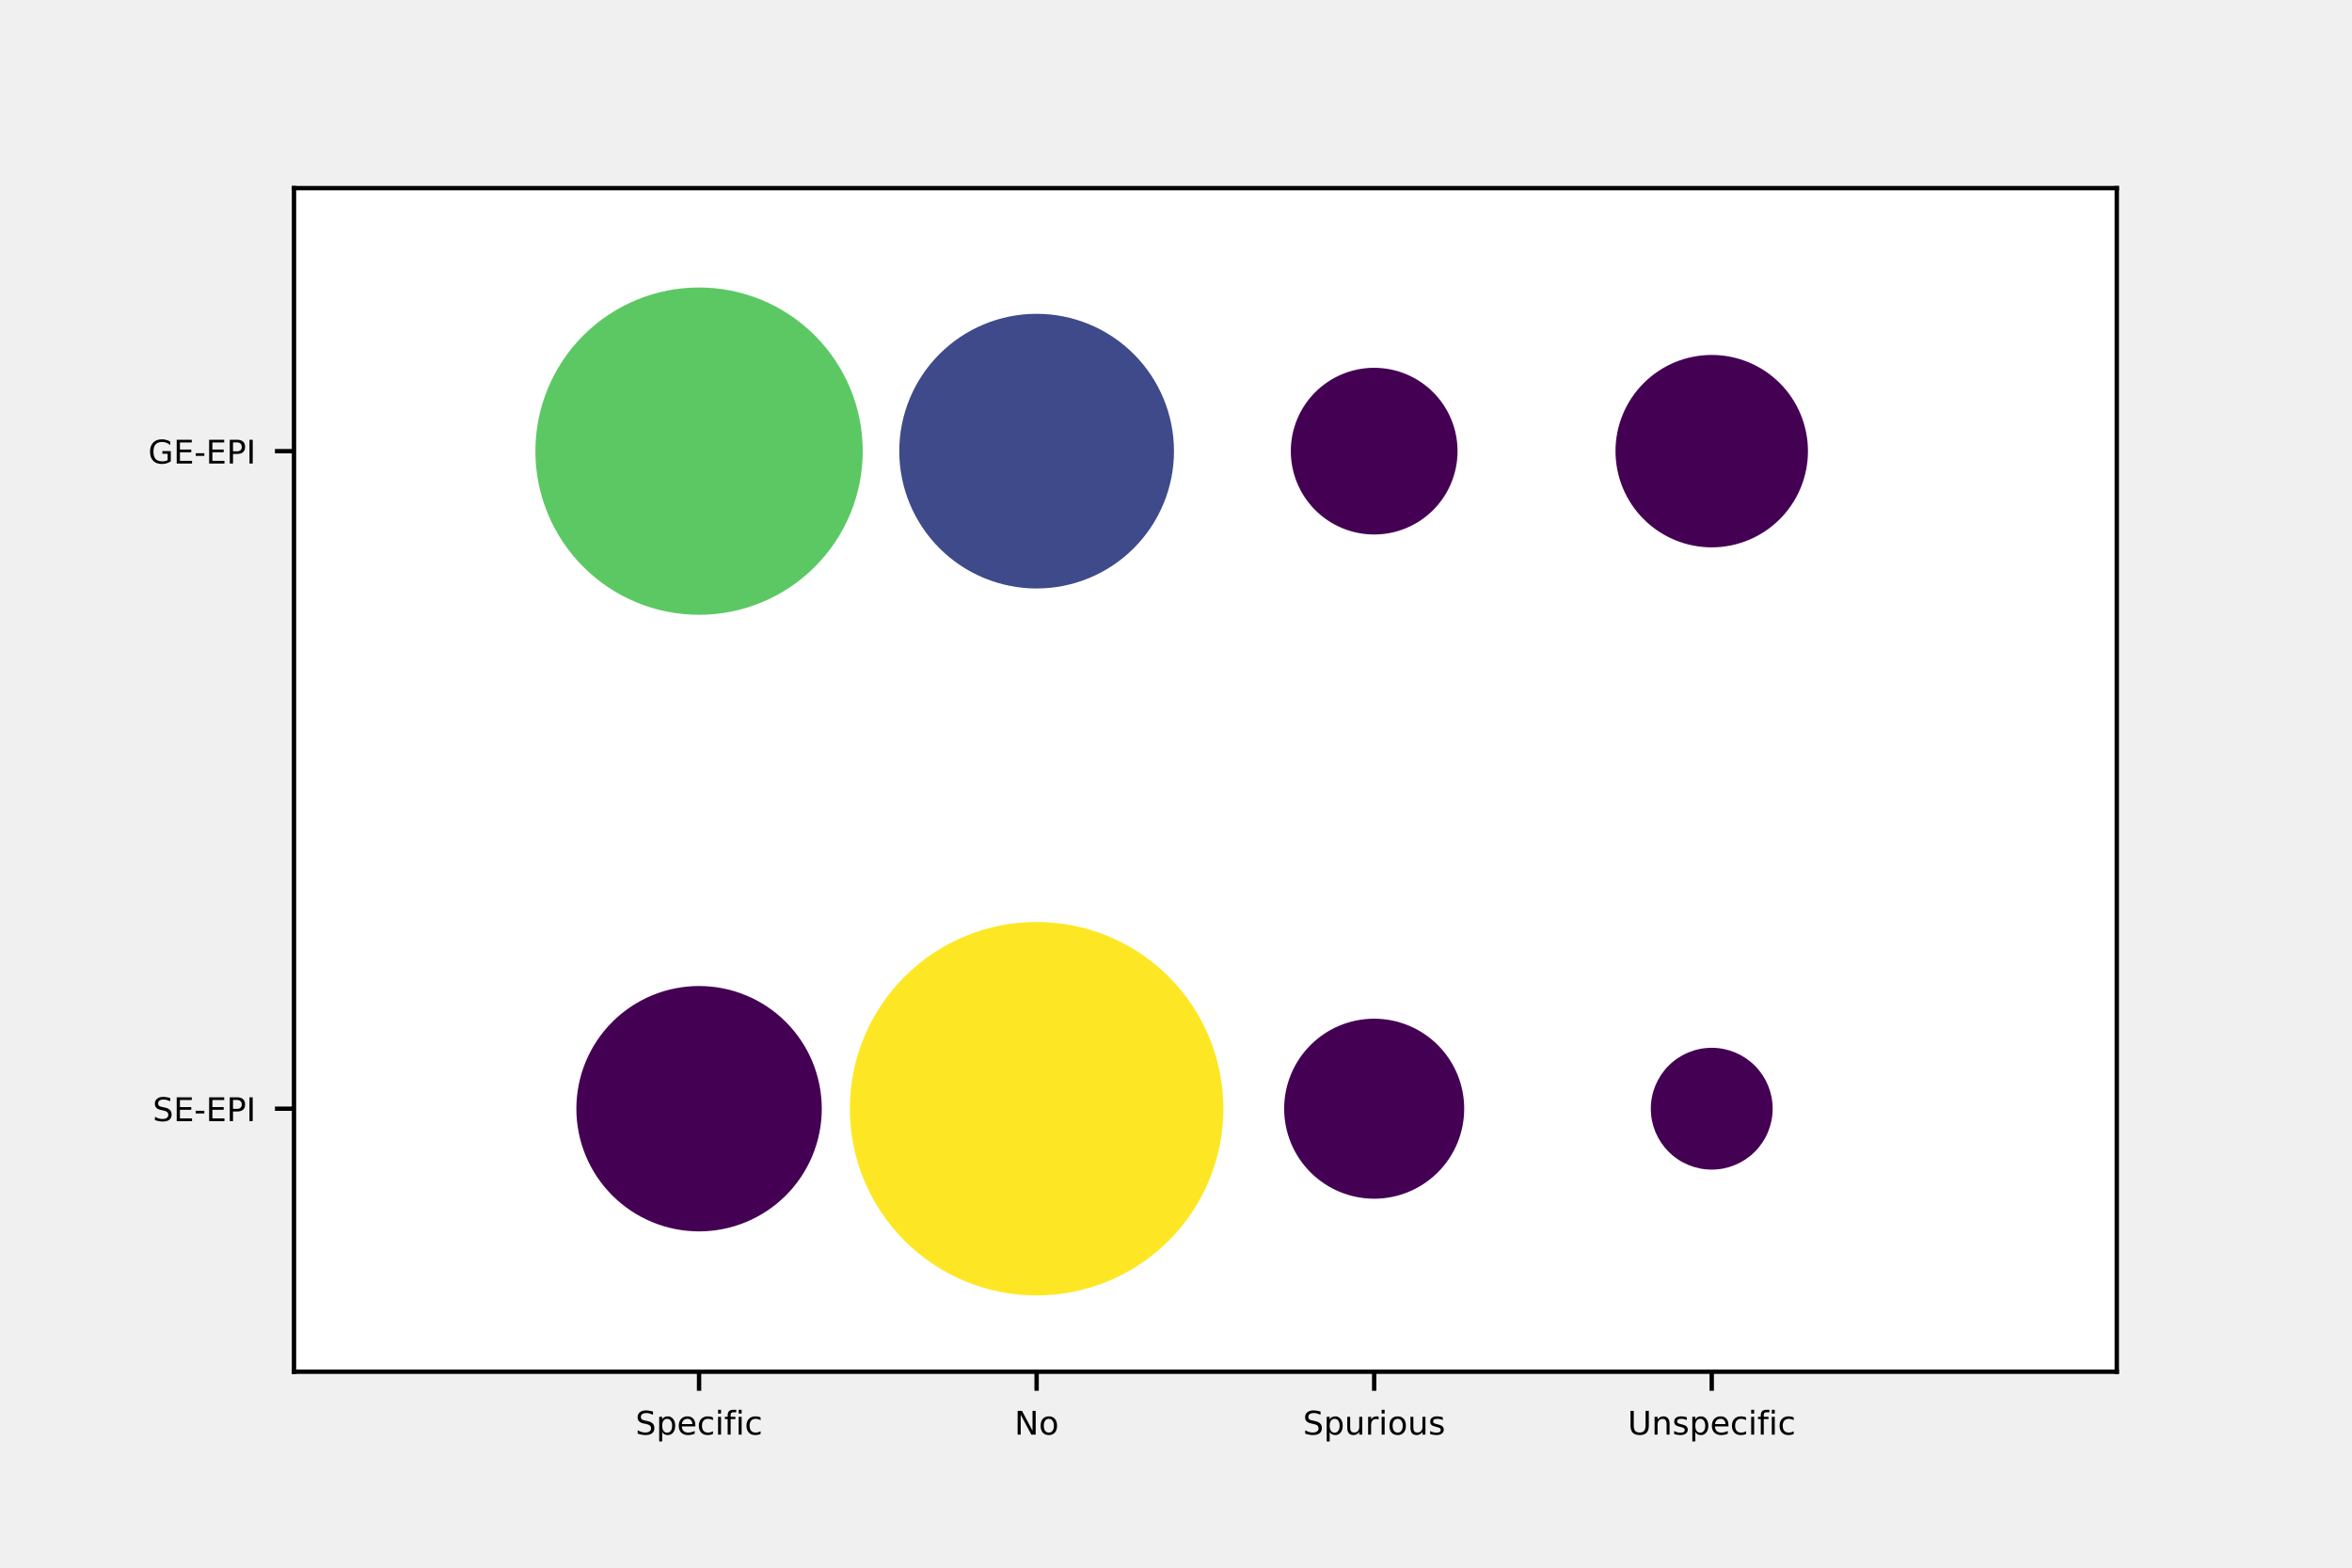
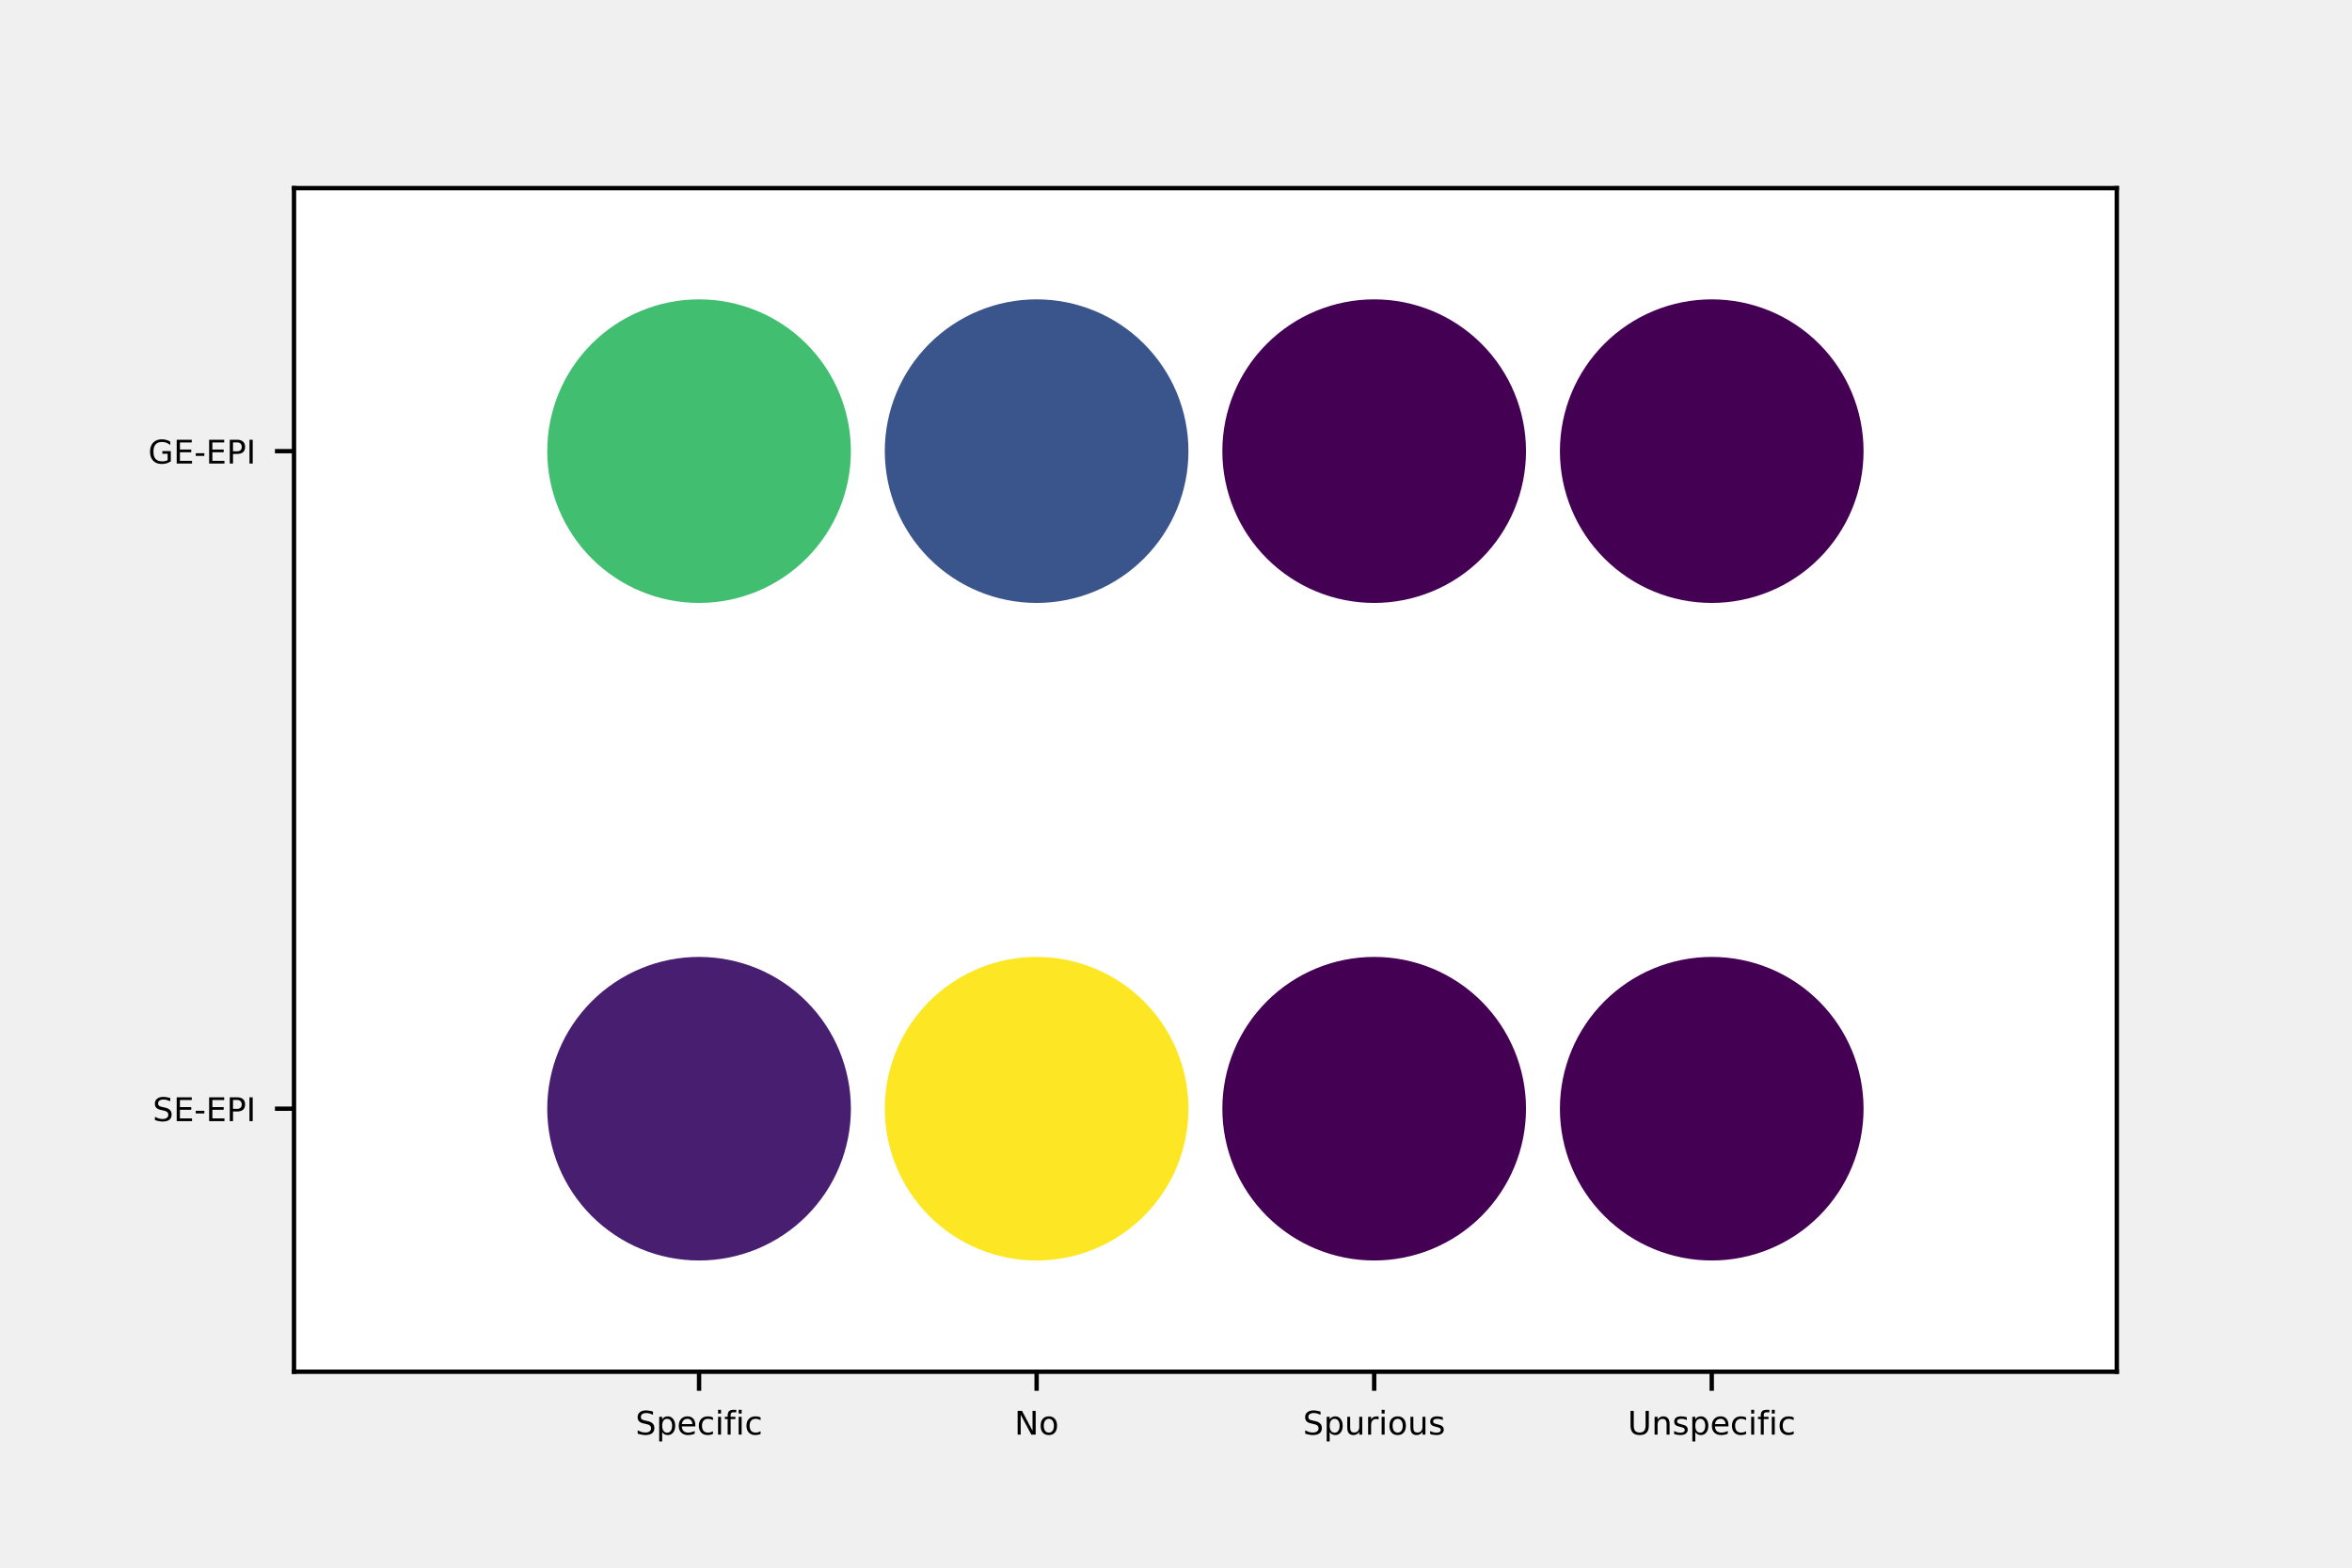
<svg xmlns="http://www.w3.org/2000/svg" xmlns:xlink="http://www.w3.org/1999/xlink" height="288pt" version="1.1" viewBox="0 0 432 288" width="432pt">
  <defs>
    <style type="text/css">*{stroke-linecap:butt;stroke-linejoin:round;}</style>
  </defs>
  <g id="figure_1">
    <g id="patch_1">
      <path d="M 0 288  L 432 288  L 432 0  L 0 0  z " style="fill:none;" />
    </g>
    <g id="axes_1">
      <g id="patch_2">
        <path d="M 54 252  L 388.8 252  L 388.8 34.56  L 54 34.56  z " style="fill:#ffffff;" />
      </g>
      <g id="PathCollection_1">
-         <path clip-path="url(#p9625f70590)" d="M 128.4 225.719  C 134.245 225.719 139.851 223.397 143.984 219.264  C 148.117 215.131 150.439 209.525 150.439 203.68  C 150.439 197.835 148.117 192.229 143.984 188.096  C 139.851 183.963 134.245 181.641 128.4 181.641  C 122.555 181.641 116.949 183.963 112.816 188.096  C 108.683 192.229 106.361 197.835 106.361 203.68  C 106.361 209.525 108.683 215.131 112.816 219.264  C 116.949 223.397 122.555 225.719 128.4 225.719  z " style="fill:#440154;stroke:#440154;" />
-         <path clip-path="url(#p9625f70590)" d="M 128.4 112.445  C 136.241 112.445 143.761 109.33 149.306 103.786  C 154.85 98.241 157.965 90.721 157.965 82.88  C 157.965 75.039 154.85 67.519 149.306 61.974  C 143.761 56.43 136.241 53.315 128.4 53.315  C 120.559 53.315 113.039 56.43 107.494 61.974  C 101.95 67.519 98.835 75.039 98.835 82.88  C 98.835 90.721 101.95 98.241 107.494 103.786  C 113.039 109.33 120.559 112.445 128.4 112.445  z " style="fill:#5cc863;stroke:#5cc863;" />
-         <path clip-path="url(#p9625f70590)" d="M 190.4 107.609  C 196.958 107.609 203.249 105.003 207.886 100.366  C 212.523 95.729 215.129 89.438 215.129 82.88  C 215.129 76.322 212.523 70.031 207.886 65.394  C 203.249 60.757 196.958 58.151 190.4 58.151  C 183.842 58.151 177.551 60.757 172.914 65.394  C 168.277 70.031 165.671 76.322 165.671 82.88  C 165.671 89.438 168.277 95.729 172.914 100.366  C 177.551 105.003 183.842 107.609 190.4 107.609  z " style="fill:#3e4a89;stroke:#3e4a89;" />
-         <path clip-path="url(#p9625f70590)" d="M 190.4 237.486  C 199.366 237.486 207.965 233.924 214.305 227.585  C 220.644 221.245 224.206 212.646 224.206 203.68  C 224.206 194.714 220.644 186.115 214.305 179.775  C 207.965 173.436 199.366 169.874 190.4 169.874  C 181.434 169.874 172.835 173.436 166.495 179.775  C 160.156 186.115 156.594 194.714 156.594 203.68  C 156.594 212.646 160.156 221.245 166.495 227.585  C 172.835 233.924 181.434 237.486 190.4 237.486  z " style="fill:#fde725;stroke:#fde725;" />
-         <path clip-path="url(#p9625f70590)" d="M 252.4 97.693  C 256.328 97.693 260.097 96.132 262.874 93.354  C 265.652 90.577 267.213 86.808 267.213 82.88  C 267.213 78.952 265.652 75.183 262.874 72.406  C 260.097 69.628 256.328 68.067 252.4 68.067  C 248.472 68.067 244.703 69.628 241.926 72.406  C 239.148 75.183 237.587 78.952 237.587 82.88  C 237.587 86.808 239.148 90.577 241.926 93.354  C 244.703 96.132 248.472 97.693 252.4 97.693  z " style="fill:#440154;stroke:#440154;" />
-         <path clip-path="url(#p9625f70590)" d="M 252.4 219.716  C 256.653 219.716 260.732 218.026 263.739 215.019  C 266.746 212.012 268.436 207.933 268.436 203.68  C 268.436 199.427 266.746 195.348 263.739 192.341  C 260.732 189.334 256.653 187.644 252.4 187.644  C 248.147 187.644 244.068 189.334 241.061 192.341  C 238.054 195.348 236.364 199.427 236.364 203.68  C 236.364 207.933 238.054 212.012 241.061 215.019  C 244.068 218.026 248.147 219.716 252.4 219.716  z " style="fill:#440154;stroke:#440154;" />
-         <path clip-path="url(#p9625f70590)" d="M 314.4 214.37  C 317.235 214.37 319.955 213.244 321.959 211.239  C 323.964 209.235 325.09 206.515 325.09 203.68  C 325.09 200.845 323.964 198.125 321.959 196.121  C 319.955 194.116 317.235 192.99 314.4 192.99  C 311.565 192.99 308.845 194.116 306.841 196.121  C 304.836 198.125 303.71 200.845 303.71 203.68  C 303.71 206.515 304.836 209.235 306.841 211.239  C 308.845 213.244 311.565 214.37 314.4 214.37  z " style="fill:#440154;stroke:#440154;" />
-         <path clip-path="url(#p9625f70590)" d="M 314.4 100.055  C 318.955 100.055 323.324 98.245 326.544 95.024  C 329.765 91.804 331.575 87.435 331.575 82.88  C 331.575 78.325 329.765 73.956 326.544 70.736  C 323.324 67.515 318.955 65.705 314.4 65.705  C 309.845 65.705 305.476 67.515 302.256 70.736  C 299.035 73.956 297.225 78.325 297.225 82.88  C 297.225 87.435 299.035 91.804 302.256 95.024  C 305.476 98.245 309.845 100.055 314.4 100.055  z " style="fill:#440154;stroke:#440154;" />
+         <defs>
+           <path d="M 0 27.386  C 7.263 27.386 14.229 24.501 19.365 19.365  C 24.501 14.229 27.386 7.263 27.386 -0  C 27.386 -7.263 24.501 -14.229 19.365 -19.365  C 14.229 -24.501 7.263 -27.386 0 -27.386  C -7.263 -27.386 -14.229 -24.501 -19.365 -19.365  C -24.501 -14.229 -27.386 -7.263 -27.386 0  C -27.386 7.263 -24.501 14.229 -19.365 19.365  C -14.229 24.501 -7.263 27.386 0 27.386  z " id="C0_0_f6a7d0079c" />
+         </defs>
+         <g clip-path="url(#pec94f05bad)">
+           <use style="fill:#481f70;stroke:#481f70;" x="128.4" xlink:href="#C0_0_f6a7d0079c" y="203.68" />
+         </g>
+         <g clip-path="url(#pec94f05bad)">
+           <use style="fill:#42be71;stroke:#42be71;" x="128.4" xlink:href="#C0_0_f6a7d0079c" y="82.88" />
+         </g>
+         <g clip-path="url(#pec94f05bad)">
+           <use style="fill:#3a548c;stroke:#3a548c;" x="190.4" xlink:href="#C0_0_f6a7d0079c" y="82.88" />
+         </g>
+         <g clip-path="url(#pec94f05bad)">
+           <use style="fill:#fde725;stroke:#fde725;" x="190.4" xlink:href="#C0_0_f6a7d0079c" y="203.68" />
+         </g>
+         <g clip-path="url(#pec94f05bad)">
+           <use style="fill:#440154;stroke:#440154;" x="252.4" xlink:href="#C0_0_f6a7d0079c" y="82.88" />
+         </g>
+         <g clip-path="url(#pec94f05bad)">
+           <use style="fill:#440154;stroke:#440154;" x="252.4" xlink:href="#C0_0_f6a7d0079c" y="203.68" />
+         </g>
+         <g clip-path="url(#pec94f05bad)">
+           <use style="fill:#440154;stroke:#440154;" x="314.4" xlink:href="#C0_0_f6a7d0079c" y="203.68" />
+         </g>
+         <g clip-path="url(#pec94f05bad)">
+           <use style="fill:#440154;stroke:#440154;" x="314.4" xlink:href="#C0_0_f6a7d0079c" y="82.88" />
+         </g>
      </g>
      <g id="matplotlib.axis_1">
        <g id="xtick_1">
          <g id="line2d_1">
            <defs>
-               <path d="M 0 0  L 0 3.5  " id="ma5b7935329" style="stroke:#000000;stroke-width:0.8;" />
+               <path d="M 0 0  L 0 3.5  " id="m5ce000dc2e" style="stroke:#000000;stroke-width:0.8;" />
            </defs>
            <g>
-               <use style="stroke:#000000;stroke-width:0.8;" x="128.4" xlink:href="#ma5b7935329" y="252" />
+               <use style="stroke:#000000;stroke-width:0.8;" x="128.4" xlink:href="#m5ce000dc2e" y="252" />
            </g>
          </g>
          <g id="text_1">
            <text style="font-family:DejaVu Sans;font-size:6px;font-stretch:normal;font-style:normal;font-weight:normal;text-anchor:middle;" transform="rotate(-0, 128.4, 263.5591)" x="128.4" y="263.559">Specific</text>
          </g>
        </g>
        <g id="xtick_2">
          <g id="line2d_2">
            <g>
-               <use style="stroke:#000000;stroke-width:0.8;" x="190.4" xlink:href="#ma5b7935329" y="252" />
+               <use style="stroke:#000000;stroke-width:0.8;" x="190.4" xlink:href="#m5ce000dc2e" y="252" />
            </g>
          </g>
          <g id="text_2">
            <text style="font-family:DejaVu Sans;font-size:6px;font-stretch:normal;font-style:normal;font-weight:normal;text-anchor:middle;" transform="rotate(-0, 190.4, 263.5591)" x="190.4" y="263.559">No</text>
          </g>
        </g>
        <g id="xtick_3">
          <g id="line2d_3">
            <g>
-               <use style="stroke:#000000;stroke-width:0.8;" x="252.4" xlink:href="#ma5b7935329" y="252" />
+               <use style="stroke:#000000;stroke-width:0.8;" x="252.4" xlink:href="#m5ce000dc2e" y="252" />
            </g>
          </g>
          <g id="text_3">
            <text style="font-family:DejaVu Sans;font-size:6px;font-stretch:normal;font-style:normal;font-weight:normal;text-anchor:middle;" transform="rotate(-0, 252.4, 263.5591)" x="252.4" y="263.559">Spurious</text>
          </g>
        </g>
        <g id="xtick_4">
          <g id="line2d_4">
            <g>
-               <use style="stroke:#000000;stroke-width:0.8;" x="314.4" xlink:href="#ma5b7935329" y="252" />
+               <use style="stroke:#000000;stroke-width:0.8;" x="314.4" xlink:href="#m5ce000dc2e" y="252" />
            </g>
          </g>
          <g id="text_4">
            <text style="font-family:DejaVu Sans;font-size:6px;font-stretch:normal;font-style:normal;font-weight:normal;text-anchor:middle;" transform="rotate(-0, 314.4, 263.5591)" x="314.4" y="263.559">Unspecific</text>
          </g>
        </g>
      </g>
      <g id="matplotlib.axis_2">
        <g id="ytick_1">
          <g id="line2d_5">
            <defs>
-               <path d="M 0 0  L -3.5 0  " id="mb3355022a6" style="stroke:#000000;stroke-width:0.8;" />
+               <path d="M 0 0  L -3.5 0  " id="mcf225515c8" style="stroke:#000000;stroke-width:0.8;" />
            </defs>
            <g>
-               <use style="stroke:#000000;stroke-width:0.8;" x="54" xlink:href="#mb3355022a6" y="203.68" />
+               <use style="stroke:#000000;stroke-width:0.8;" x="54" xlink:href="#mcf225515c8" y="203.68" />
            </g>
          </g>
          <g id="text_5">
            <text style="font-family:DejaVu Sans;font-size:6px;font-stretch:normal;font-style:normal;font-weight:normal;text-anchor:end;" transform="rotate(-0, 47, 205.9595)" x="47" y="205.96">SE-EPI</text>
          </g>
        </g>
        <g id="ytick_2">
          <g id="line2d_6">
            <g>
-               <use style="stroke:#000000;stroke-width:0.8;" x="54" xlink:href="#mb3355022a6" y="82.88" />
+               <use style="stroke:#000000;stroke-width:0.8;" x="54" xlink:href="#mcf225515c8" y="82.88" />
            </g>
          </g>
          <g id="text_6">
            <text style="font-family:DejaVu Sans;font-size:6px;font-stretch:normal;font-style:normal;font-weight:normal;text-anchor:end;" transform="rotate(-0, 47, 85.15953)" x="47" y="85.16">GE-EPI</text>
          </g>
        </g>
      </g>
      <g id="patch_3">
        <path d="M 54 252  L 54 34.56  " style="fill:none;stroke:#000000;stroke-linecap:square;stroke-linejoin:miter;stroke-width:0.8;" />
      </g>
      <g id="patch_4">
        <path d="M 388.8 252  L 388.8 34.56  " style="fill:none;stroke:#000000;stroke-linecap:square;stroke-linejoin:miter;stroke-width:0.8;" />
      </g>
      <g id="patch_5">
        <path d="M 54 252  L 388.8 252  " style="fill:none;stroke:#000000;stroke-linecap:square;stroke-linejoin:miter;stroke-width:0.8;" />
      </g>
      <g id="patch_6">
        <path d="M 54 34.56  L 388.8 34.56  " style="fill:none;stroke:#000000;stroke-linecap:square;stroke-linejoin:miter;stroke-width:0.8;" />
      </g>
    </g>
  </g>
  <defs>
-     <clipPath id="p9625f70590">
+     <clipPath id="pec94f05bad">
      <rect height="217.44" width="334.8" x="54" y="34.56" />
    </clipPath>
  </defs>
</svg>
